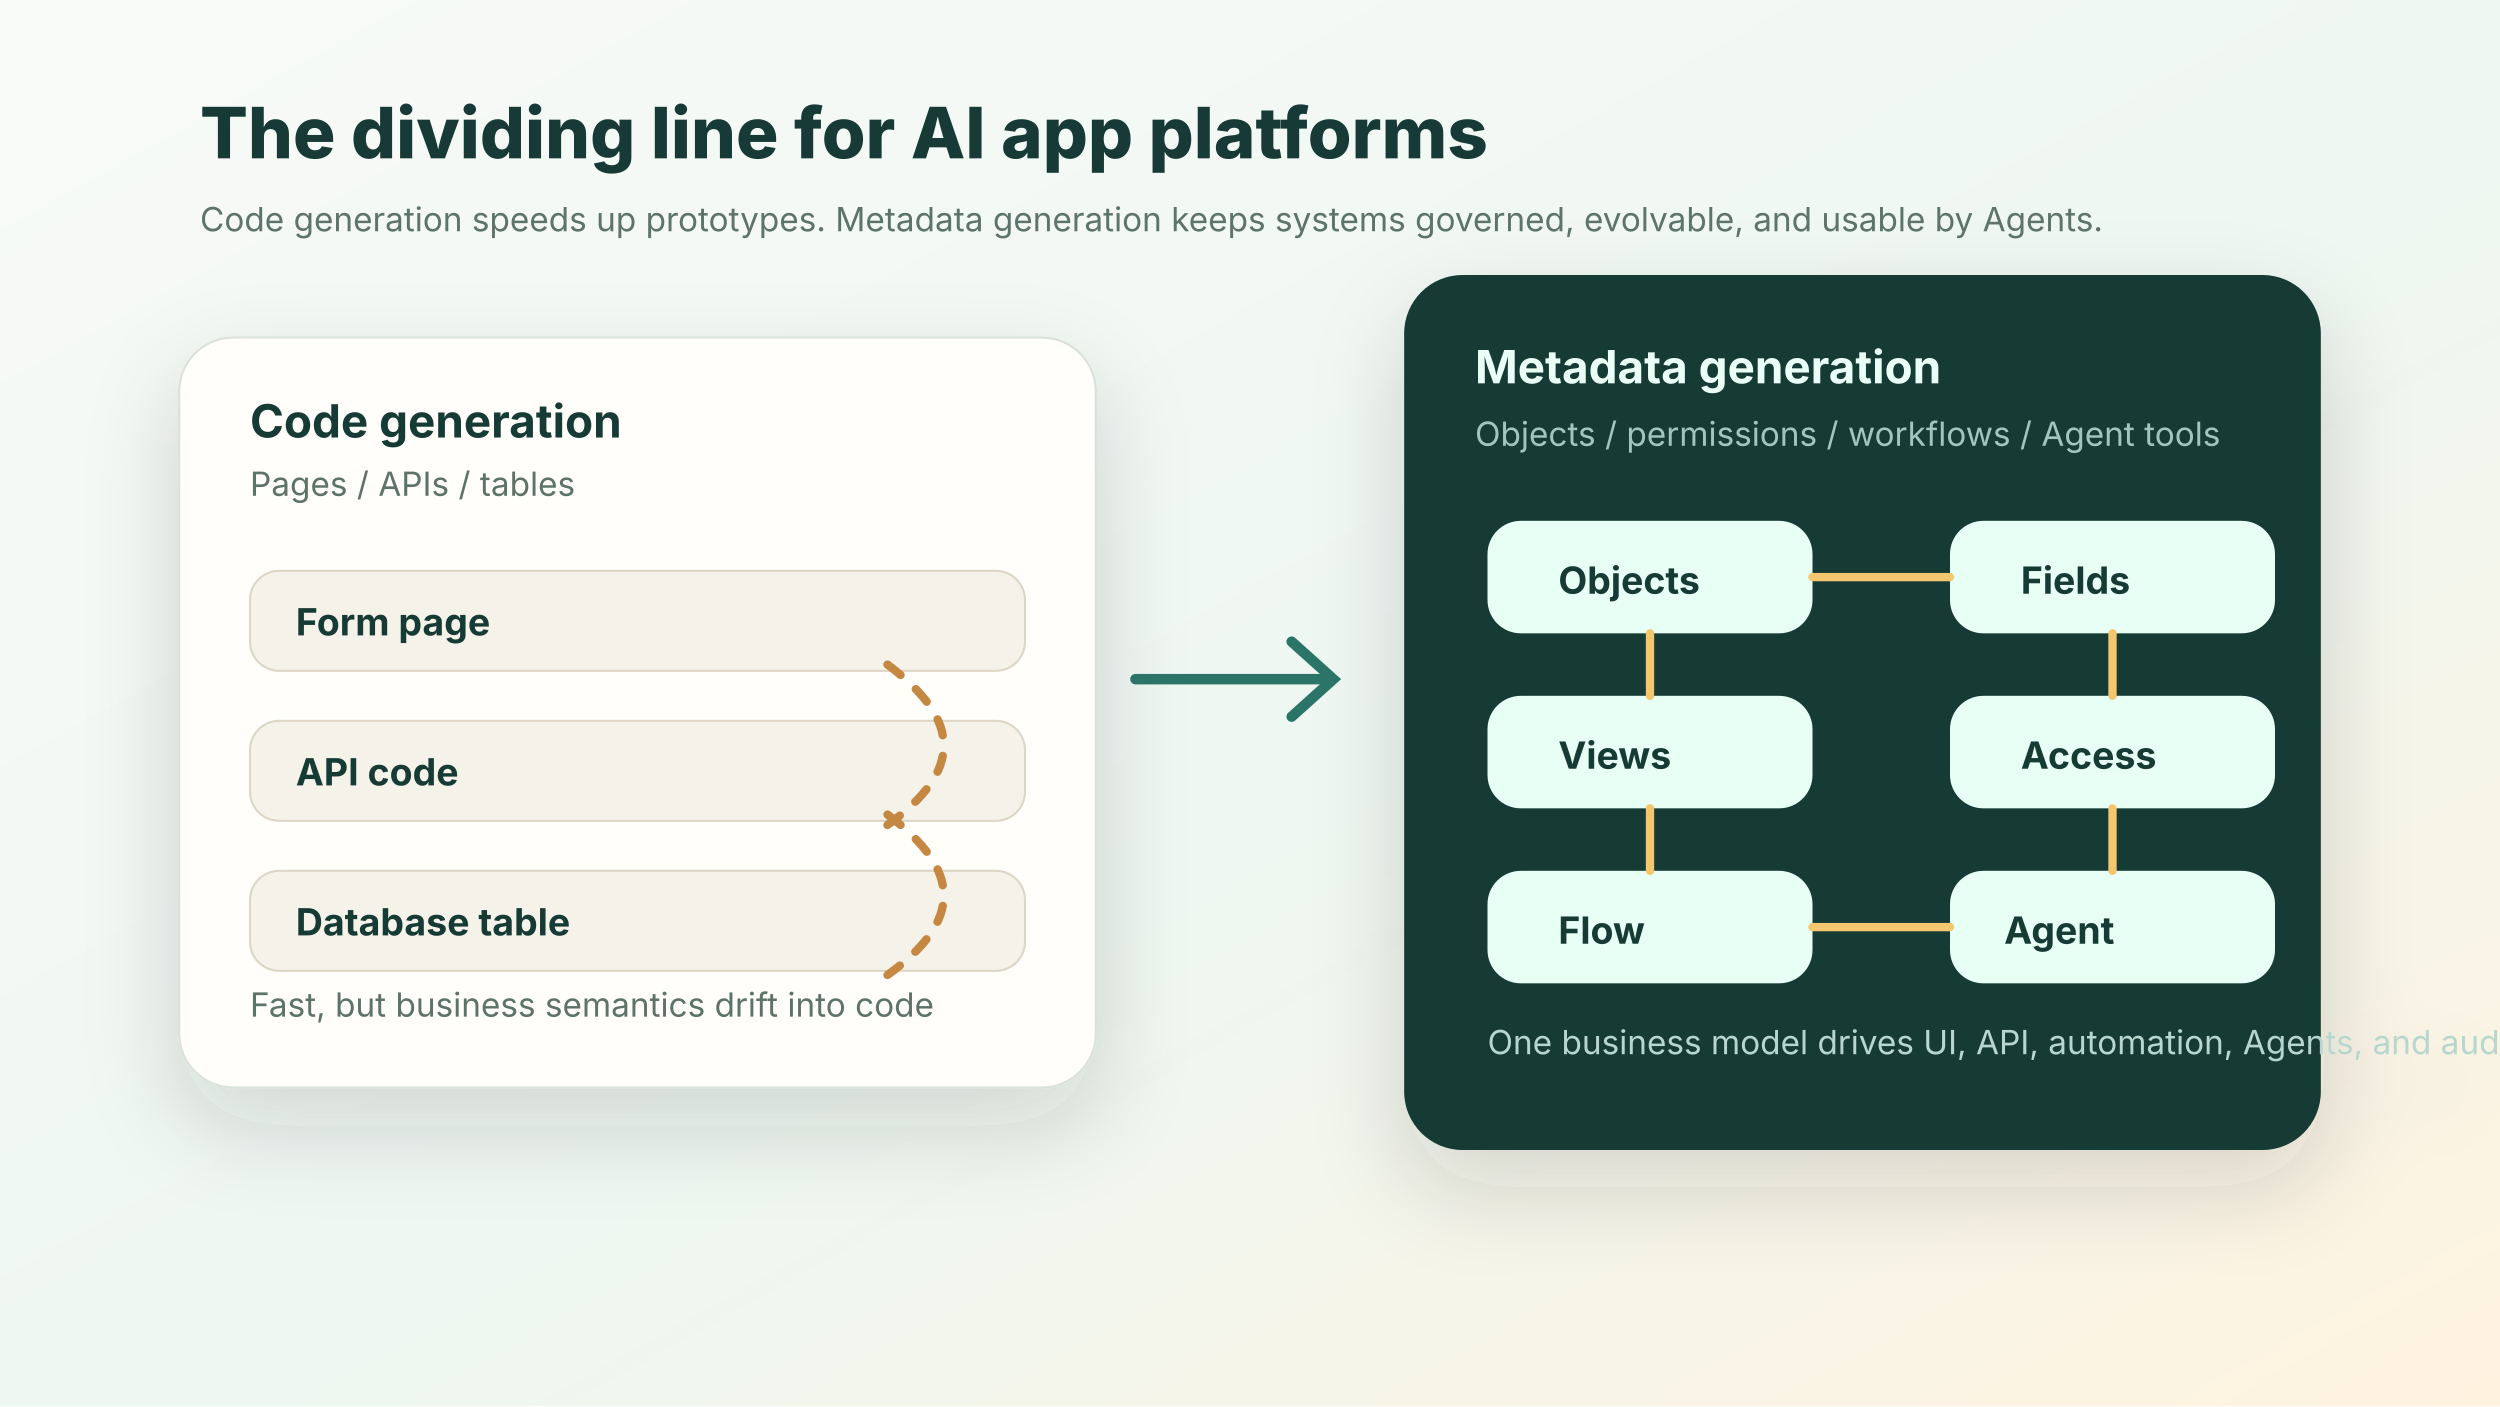
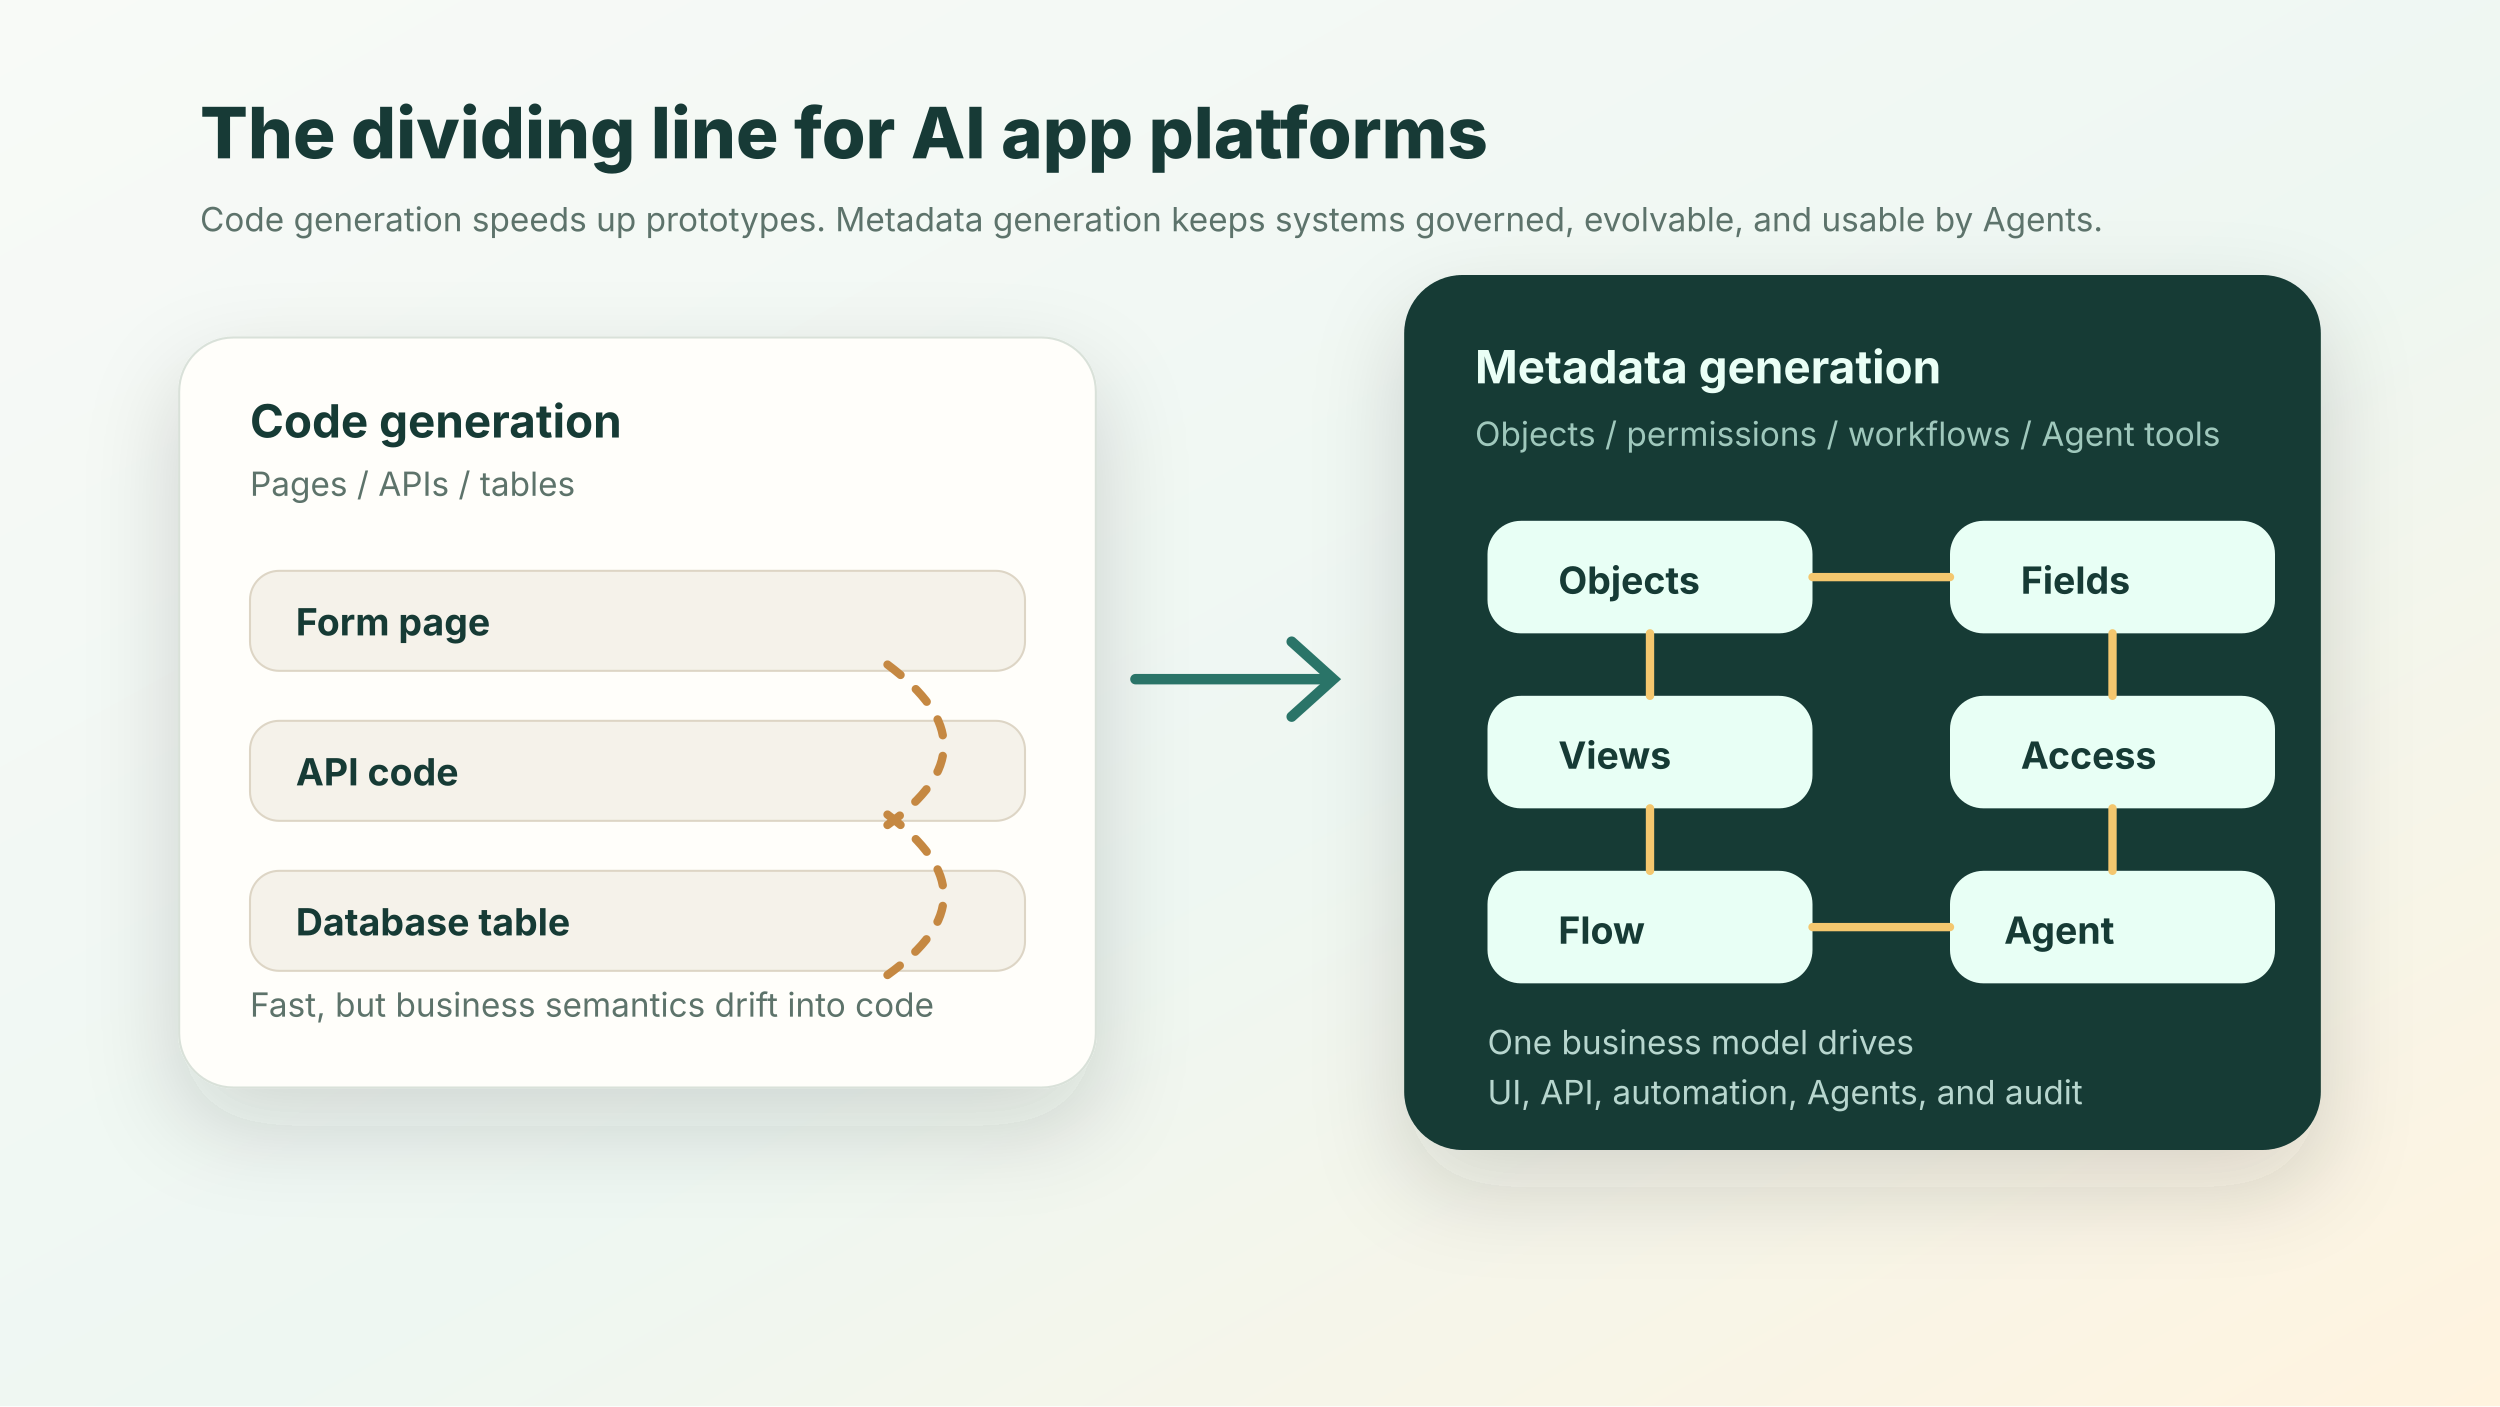
<svg xmlns="http://www.w3.org/2000/svg" viewBox="0 0 1200 675" role="img" aria-label="Code generation versus metadata generation">
  <defs>
    <linearGradient id="bg" x1="0" x2="1" y1="0" y2="1">
      <stop stop-color="#f8faf7" />
      <stop offset=".55" stop-color="#eef7f2" />
      <stop offset="1" stop-color="#fff3df" />
    </linearGradient>
    <filter id="shadow" x="-20%" y="-20%" width="140%" height="150%">
      <feDropShadow dx="0" dy="18" stdDeviation="22" flood-color="#24342f" flood-opacity=".16" />
    </filter>
    <style>
      text{font-family:-apple-system,BlinkMacSystemFont,"Segoe UI",sans-serif;fill:#173a36}
      .small{font-size:22px;font-weight:650}.tiny{font-size:16px;fill:#5d736b}.label{font-size:18px;font-weight:720}.invert{fill:#eafff6}.soft{fill:#9fc8bc}.soft2{fill:#b7d6ce}
    </style>
  </defs>
  <rect width="1200" height="675" fill="url(#bg)" />
  <text x="96" y="76" font-size="34" font-weight="780">The dividing line for AI app platforms</text>
  <text x="96" y="111" class="tiny">Code generation speeds up prototypes. Metadata generation keeps systems governed, evolvable, and usable by Agents.</text>
  <g transform="translate(86 162)" filter="url(#shadow)">
    <rect width="440" height="360" rx="26" fill="#fffefa" stroke="#d9e1d9" />
    <text x="34" y="48" class="small">Code generation</text>
    <text x="34" y="76" class="tiny">Pages / APIs / tables</text>
    <g transform="translate(34 112)">
      <rect width="372" height="48" rx="14" fill="#f5f2ea" stroke="#ddd5c5" />
      <text x="22" y="31" class="label">Form page</text>
      <rect y="72" width="372" height="48" rx="14" fill="#f5f2ea" stroke="#ddd5c5" />
      <text x="22" y="103" class="label">API code</text>
      <rect y="144" width="372" height="48" rx="14" fill="#f5f2ea" stroke="#ddd5c5" />
      <text x="22" y="175" class="label">Database table</text>
      <path d="M306 45 C342 72 342 96 306 122" fill="none" stroke="#c58842" stroke-width="4" stroke-linecap="round" stroke-dasharray="8 10" />
      <path d="M306 117 C342 144 342 168 306 194" fill="none" stroke="#c58842" stroke-width="4" stroke-linecap="round" stroke-dasharray="8 10" />
    </g>
    <text x="34" y="326" class="tiny">Fast, but business semantics drift into code</text>
  </g>
  <g transform="translate(674 132)" filter="url(#shadow)">
    <rect width="440" height="420" rx="28" fill="#173a36" />
    <text x="34" y="52" class="small invert">Metadata generation</text>
    <text x="34" y="82" class="soft" font-size="16">Objects / permissions / workflows / Agent tools</text>
    <g transform="translate(40 118)">
      <rect width="156" height="54" rx="16" fill="#e8fff5" />
      <text x="34" y="35" class="label">Objects</text>
      <rect x="222" width="156" height="54" rx="16" fill="#e8fff5" />
      <text x="256" y="35" class="label">Fields</text>
      <rect y="84" width="156" height="54" rx="16" fill="#e8fff5" />
      <text x="34" y="119" class="label">Views</text>
      <rect x="222" y="84" width="156" height="54" rx="16" fill="#e8fff5" />
      <text x="256" y="119" class="label">Access</text>
      <rect y="168" width="156" height="54" rx="16" fill="#e8fff5" />
      <text x="34" y="203" class="label">Flow</text>
      <rect x="222" y="168" width="156" height="54" rx="16" fill="#e8fff5" />
      <text x="248" y="203" class="label">Agent</text>
      <g stroke="#f4c76e" stroke-width="4" fill="none" stroke-linecap="round">
        <path d="M156 27 H222" />
        <path d="M78 54 V84" />
        <path d="M300 54 V84" />
        <path d="M78 138 V168" />
        <path d="M300 138 V168" />
        <path d="M156 195 H222" />
      </g>
    </g>
-     <text x="40" y="374" class="soft2" font-size="16">One business model drives UI, API, automation, Agents, and audit</text>
+     <text x="40" y="374" class="soft2" font-size="16">One business model drives</text>
+     <text x="40" y="398" class="soft2" font-size="16">UI, API, automation, Agents, and audit</text>
  </g>
  <g stroke="#2a7468" stroke-width="5" fill="none" stroke-linecap="round">
    <path d="M545 326 H636" />
    <path d="M620 308 L640 326 L620 344" />
  </g>
</svg>
